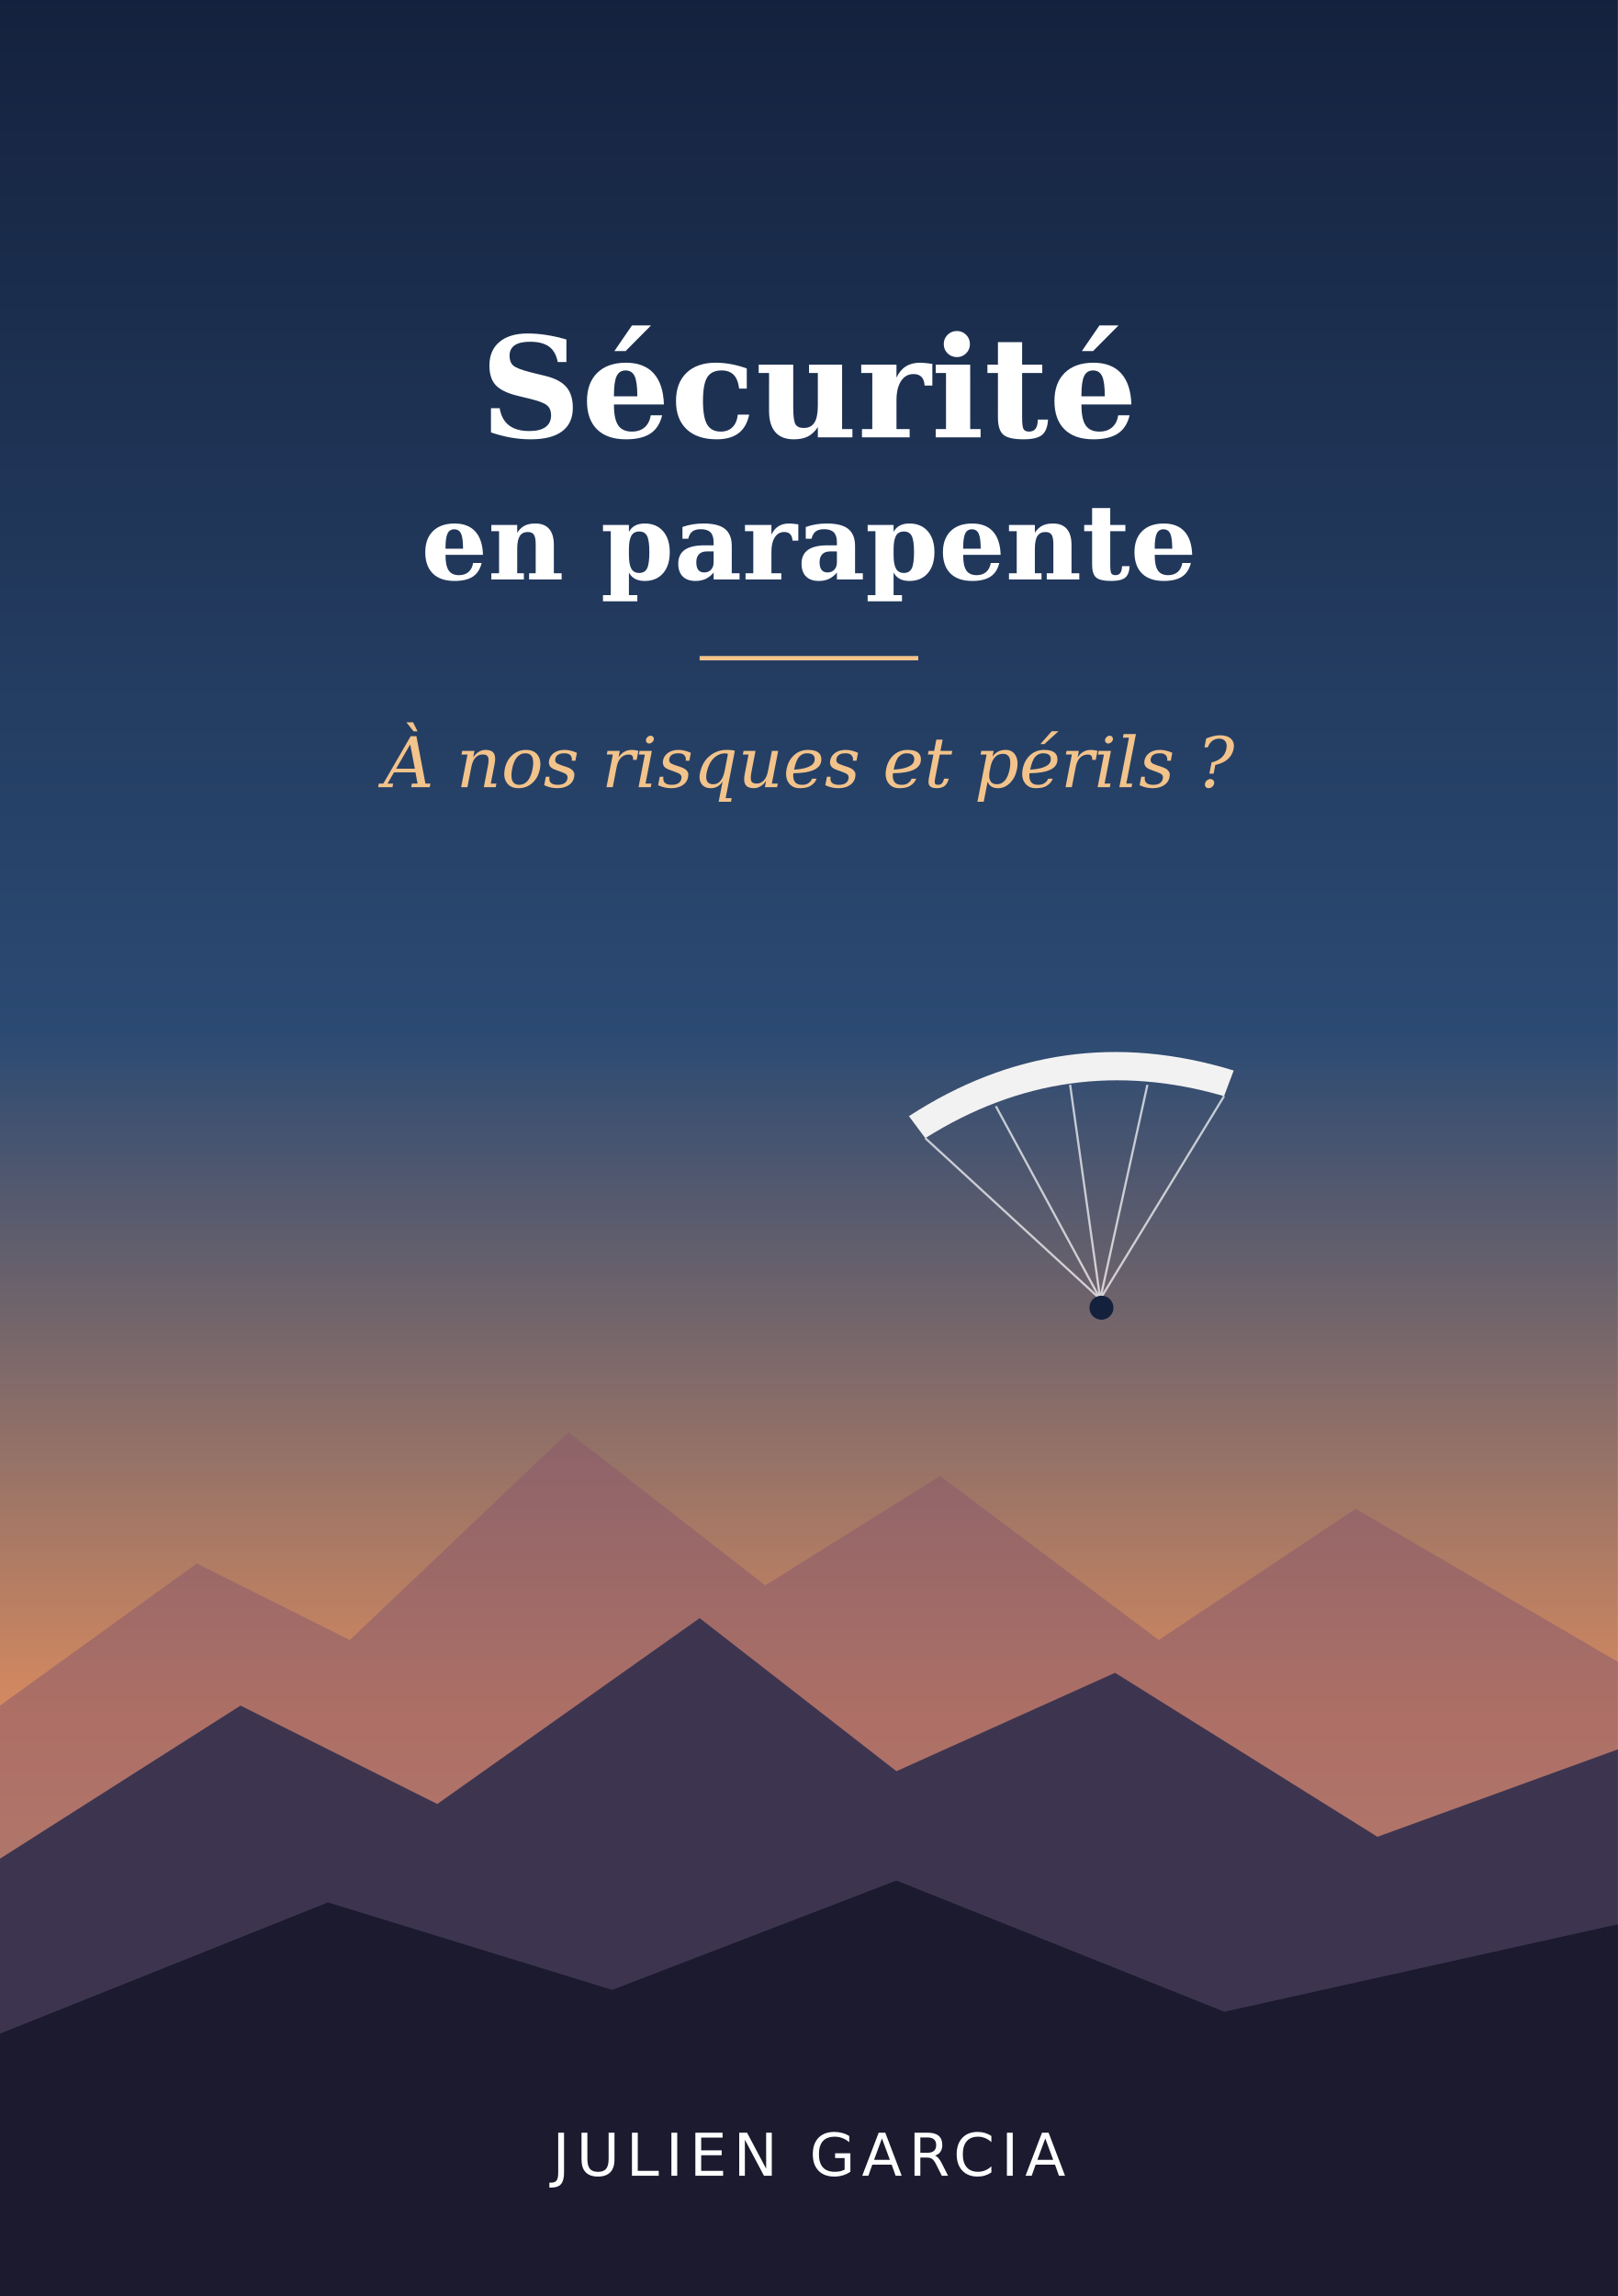
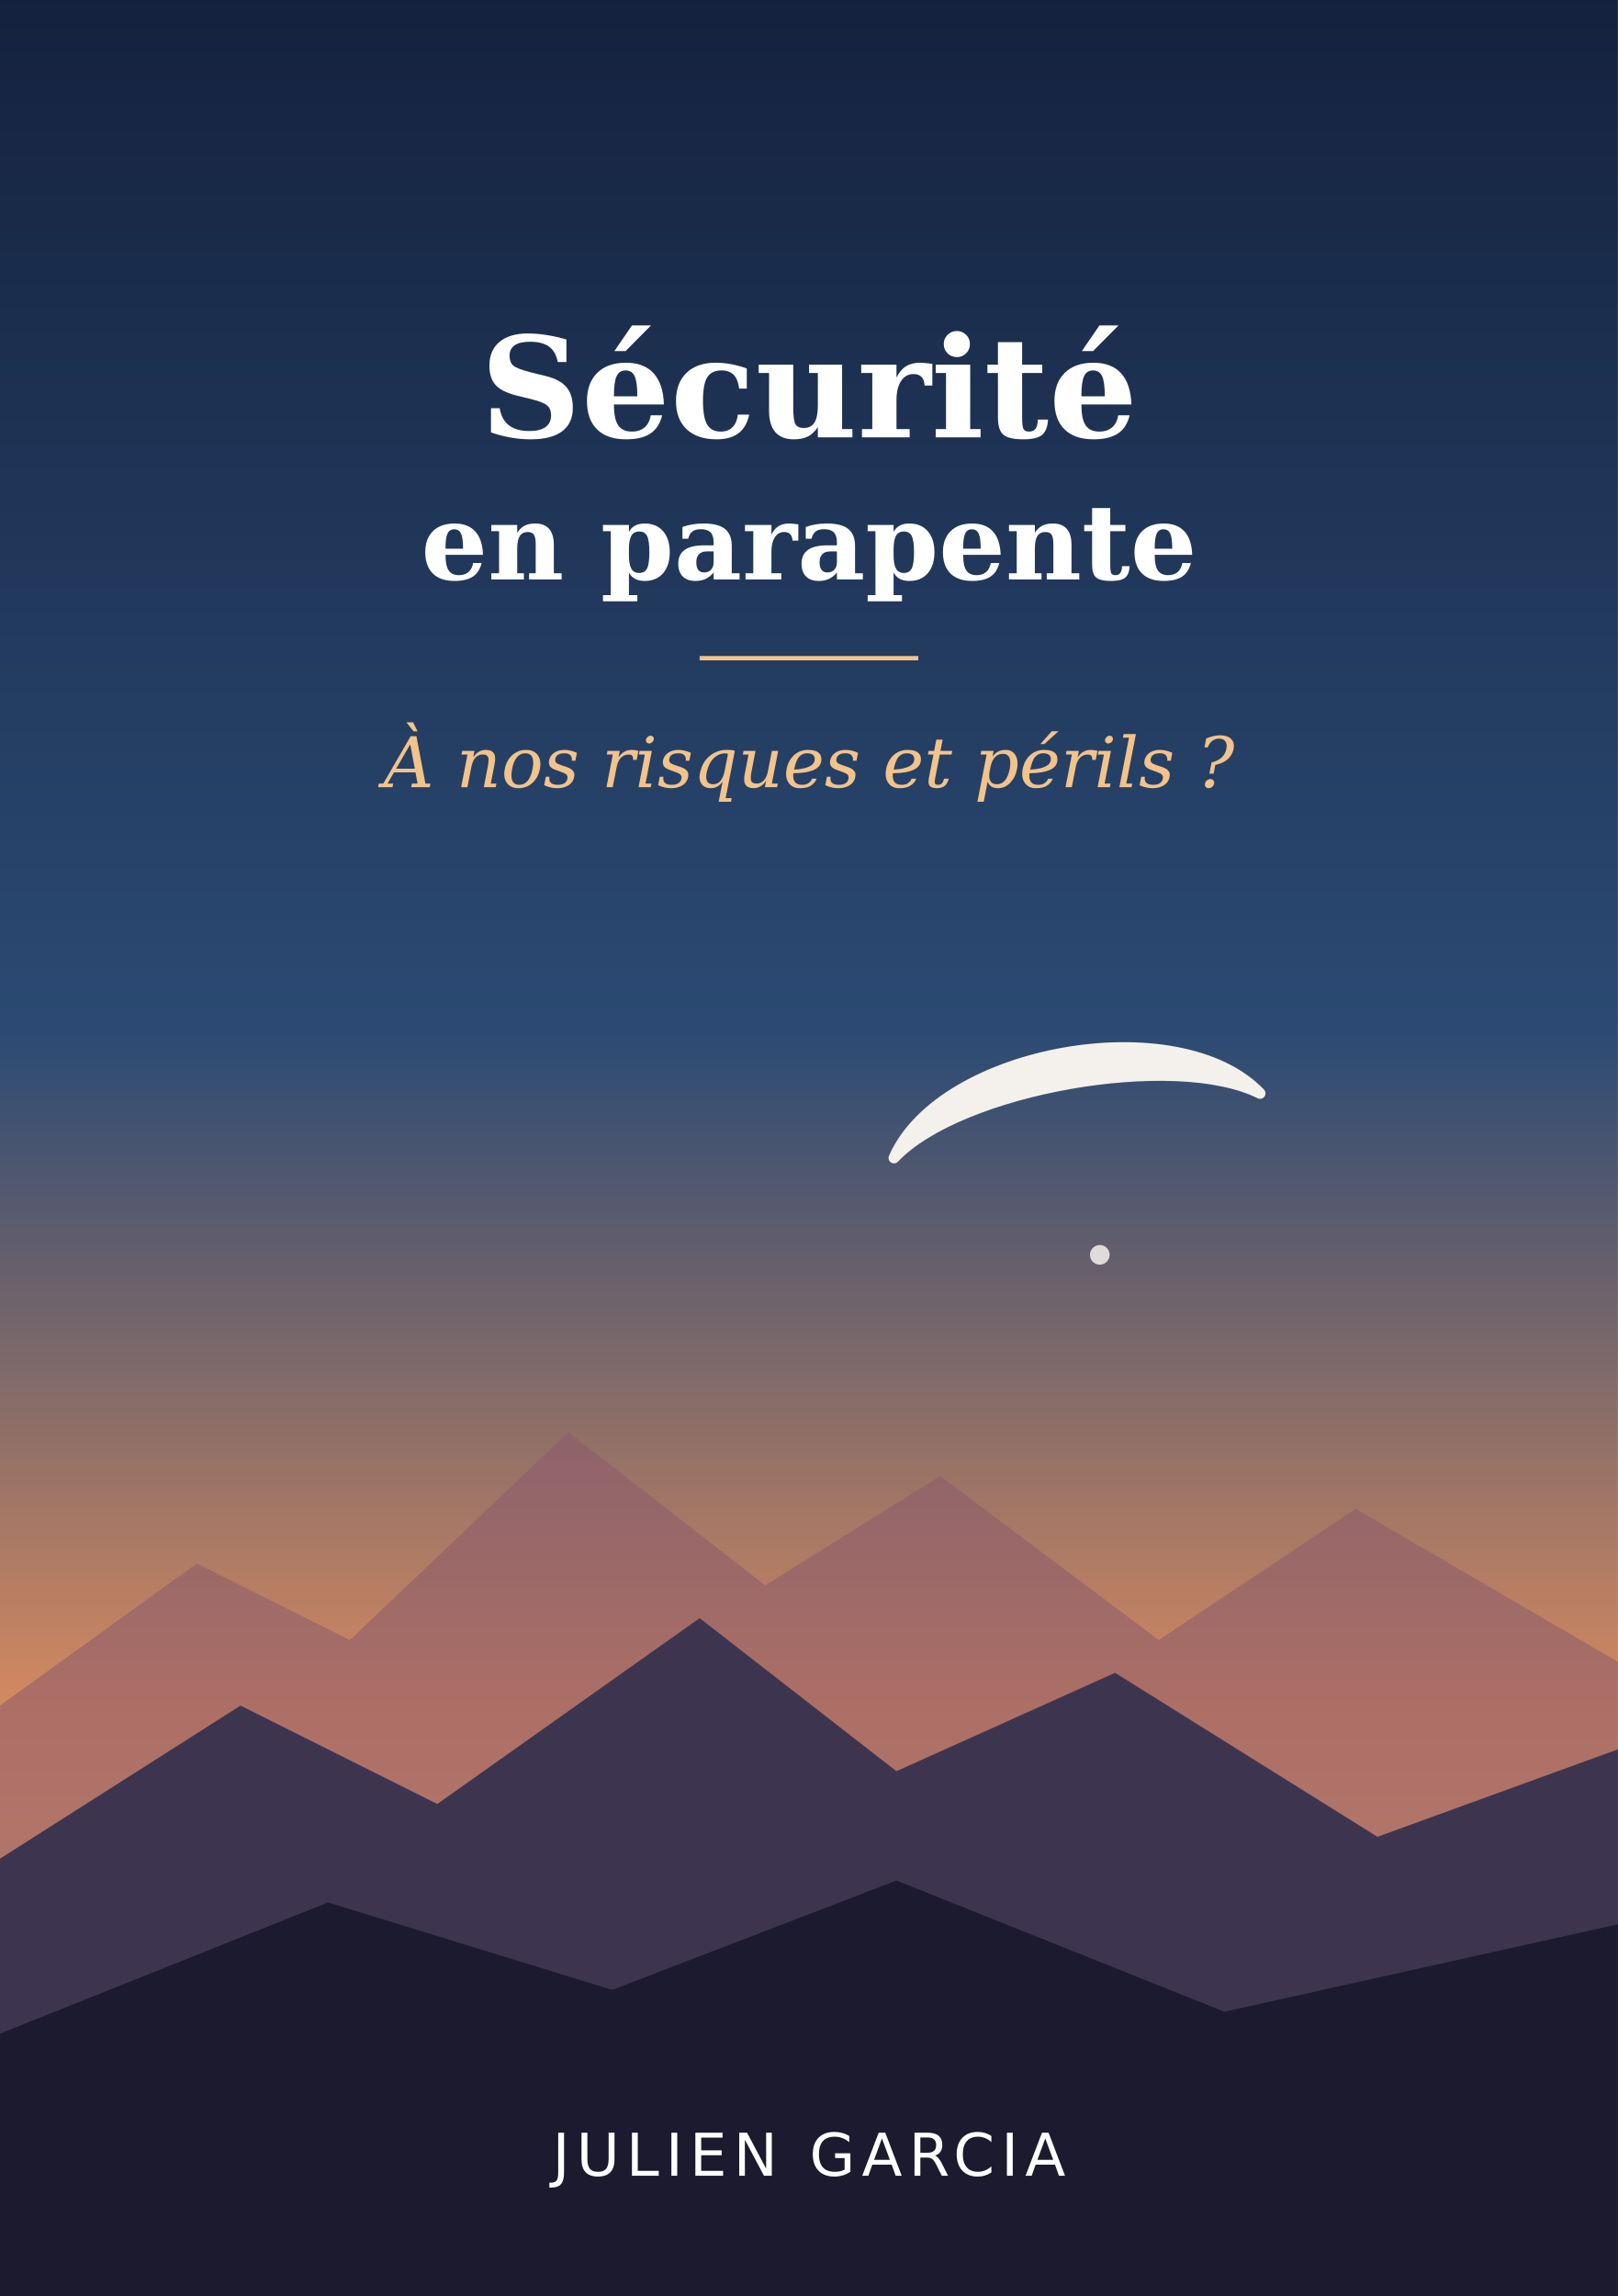
<svg xmlns="http://www.w3.org/2000/svg" width="148mm" height="210mm" viewBox="0 0 1480 2100">
  <defs>
    <linearGradient id="ciel" x1="0" y1="0" x2="0" y2="1">
      <stop offset="0" stop-color="#14213d" />
      <stop offset="0.45" stop-color="#2b4a73" />
      <stop offset="0.75" stop-color="#d98b5f" />
      <stop offset="1" stop-color="#f2c38b" />
    </linearGradient>
  </defs>
  <rect width="1480" height="2100" fill="url(#ciel)" />
  <g font-family="DejaVu Serif" fill="#ffffff" text-anchor="middle">
    <text x="740" y="400" font-size="128" font-weight="bold">Sécurité</text>
    <text x="740" y="530" font-size="96" font-weight="bold">en parapente</text>
    <text x="740" y="720" font-size="64" font-style="italic" fill="#f2c38b">À nos risques et périls ?</text>
  </g>
  <rect x="640" y="600" width="200" height="4" fill="#f2c38b" />
-   <g transform="translate(980 1000) rotate(-8)">
-     <path d="M -150 0 Q 0 -70 150 0 L 138 22 Q 0 -40 -138 22 Z" fill="#f2f2f2" />
-     <path d="M -138 22 L 0 190 M -70 2 L 0 190 M 0 -8 L 0 190 M 70 2 L 0 190 M 138 22 L 0 190" stroke="#ffffff" stroke-width="2" stroke-opacity="0.7" fill="none" />
-     <circle cx="0" cy="198" r="11" fill="#14213d" />
+   <g transform="translate(980 1000) rotate(-10)">
+     <path d="M -170 30 C -110 -60 110 -60 170 30 C 100 -22 -100 -22 -170 30 Z" fill="#f4f1ec" stroke="#f4f1ec" stroke-width="10" stroke-linejoin="round" />
+     <circle cx="0" cy="150" r="9" fill="#f4f1ec" fill-opacity="0.85" />
  </g>
  <path d="M 0 1560 L 180 1430 L 320 1500 L 520 1310 L 700 1450 L 860 1350 L 1060 1500 L 1240 1380 L 1480 1520 L 1480 2100 L 0 2100 Z" fill="#8a5a6b" fill-opacity="0.55" />
  <path d="M 0 1700 L 220 1560 L 400 1650 L 640 1480 L 820 1620 L 1020 1530 L 1260 1680 L 1480 1600 L 1480 2100 L 0 2100 Z" fill="#3d3550" />
  <path d="M 0 1860 L 300 1740 L 560 1820 L 820 1720 L 1120 1840 L 1480 1760 L 1480 2100 L 0 2100 Z" fill="#1b1a2e" />
  <text x="740" y="1990" font-family="DejaVu Sans" font-size="54" letter-spacing="6" fill="#ffffff" text-anchor="middle">JULIEN GARCIA</text>
</svg>
